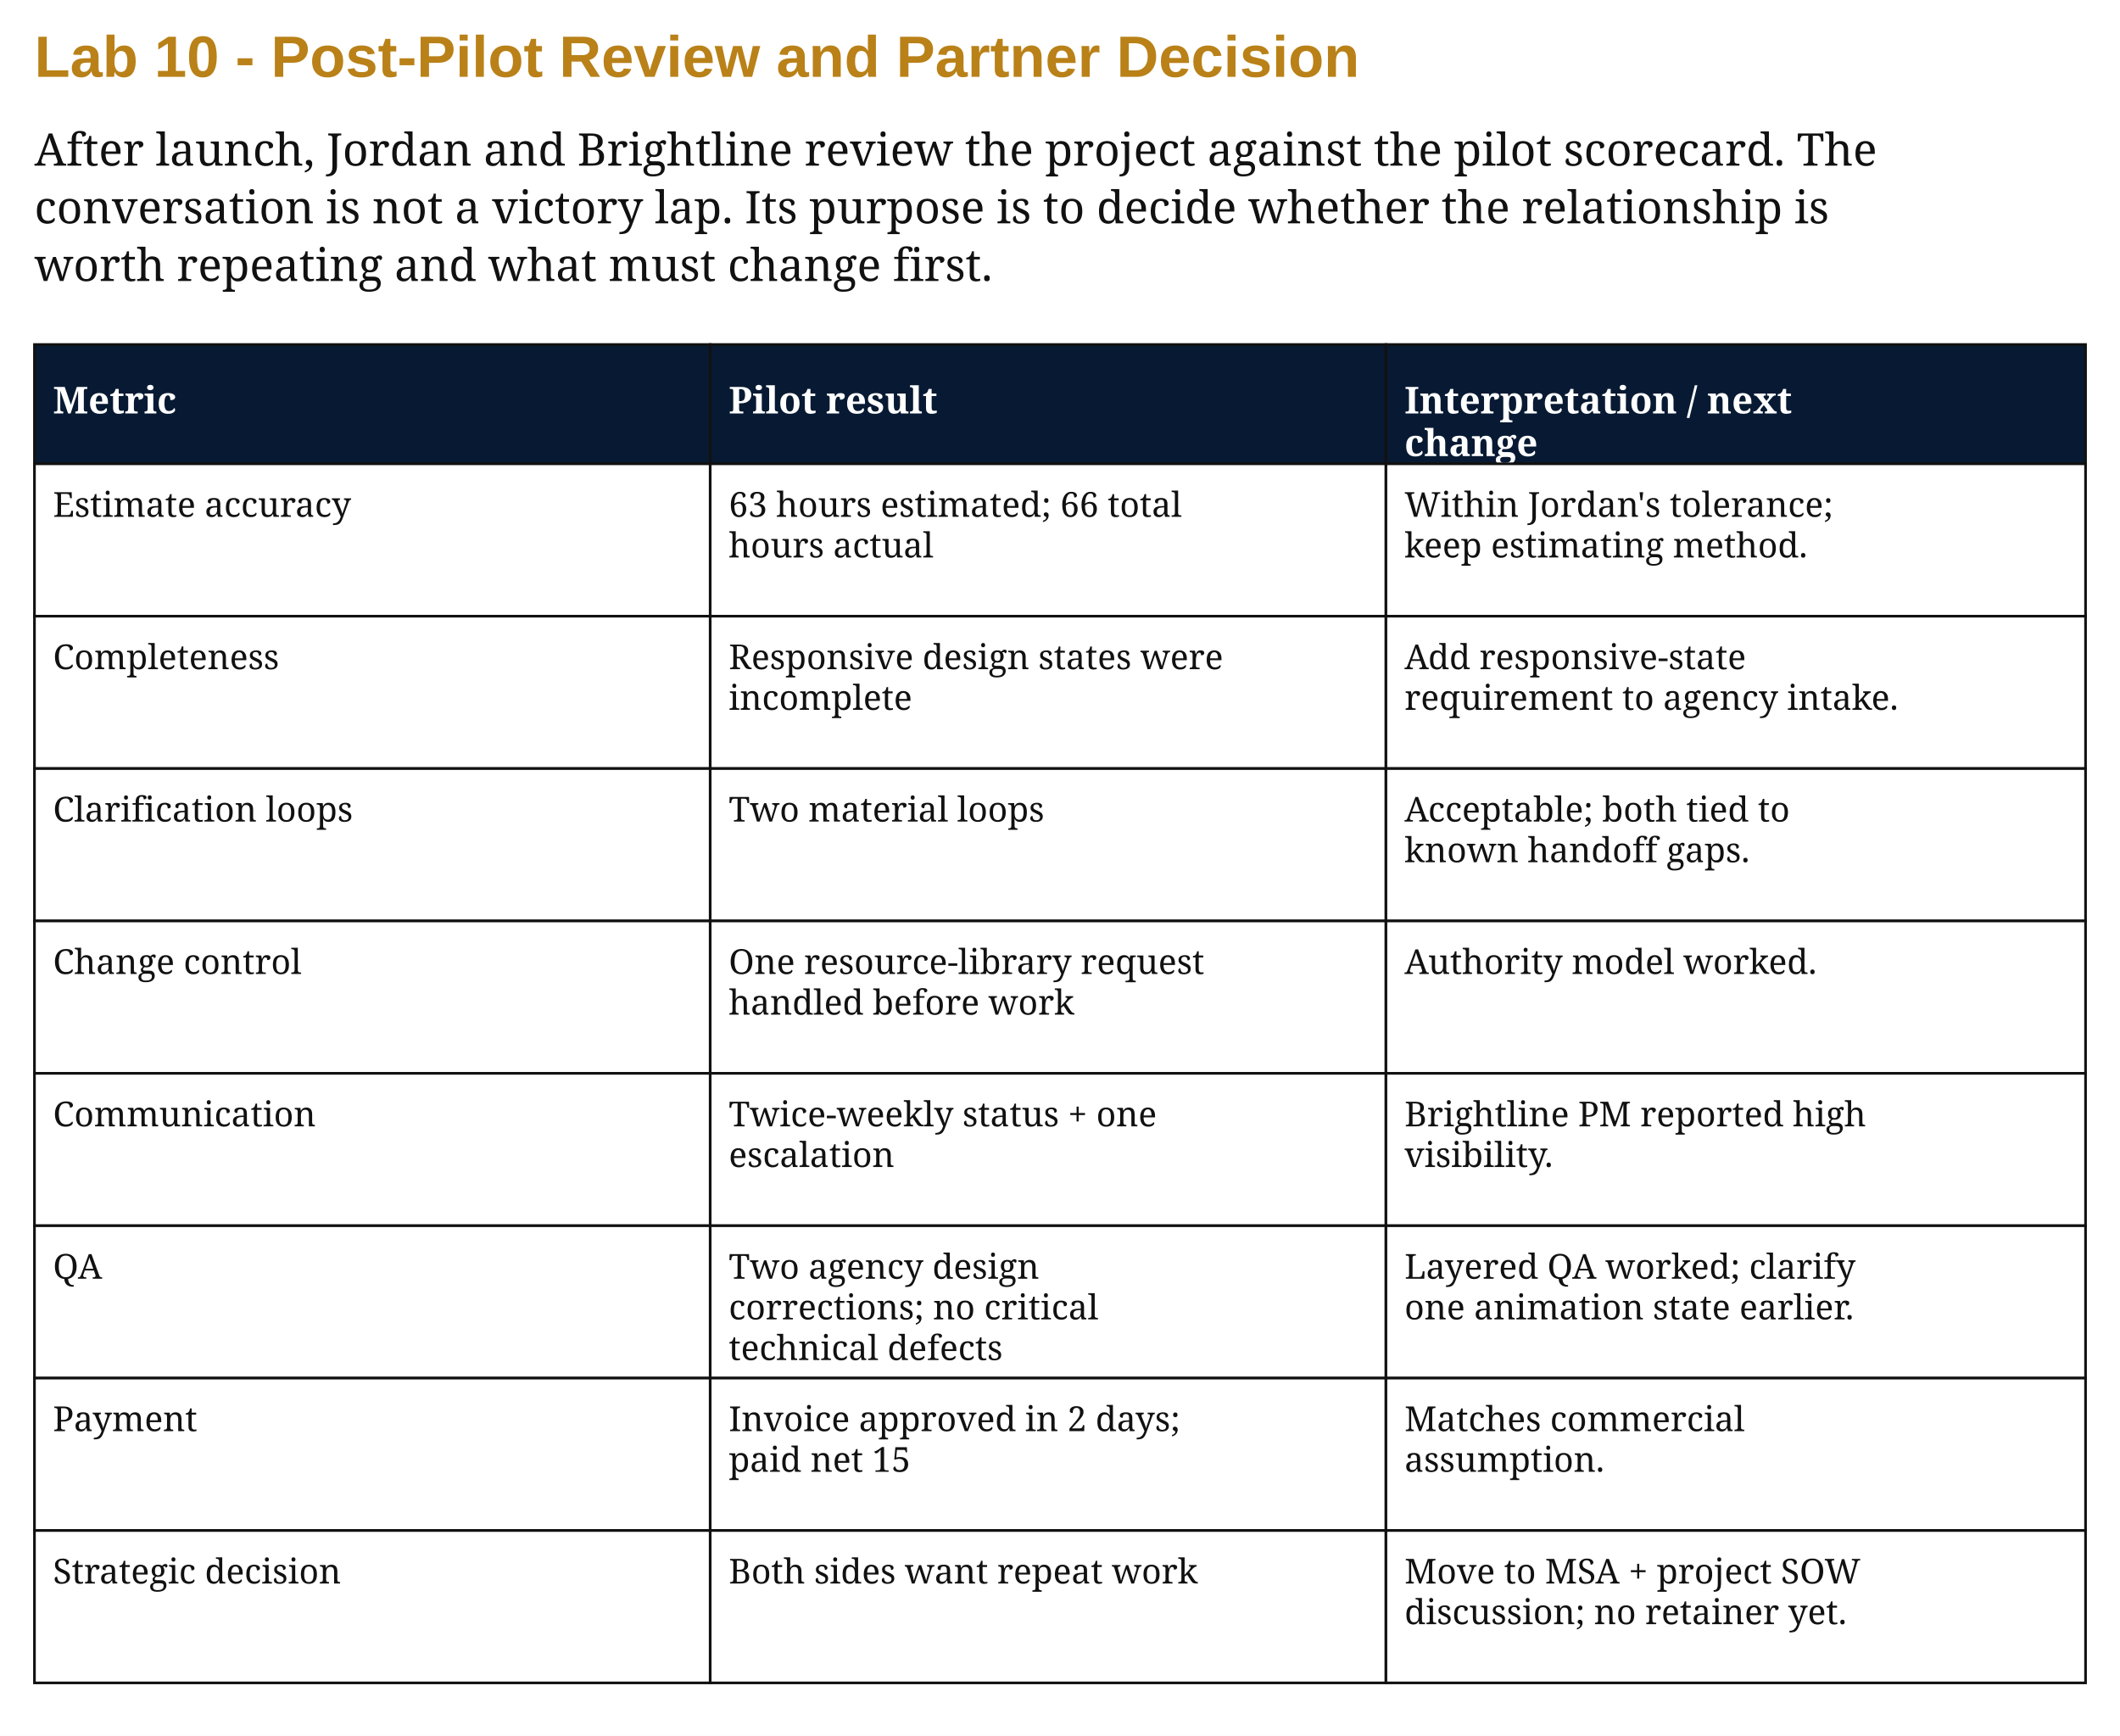
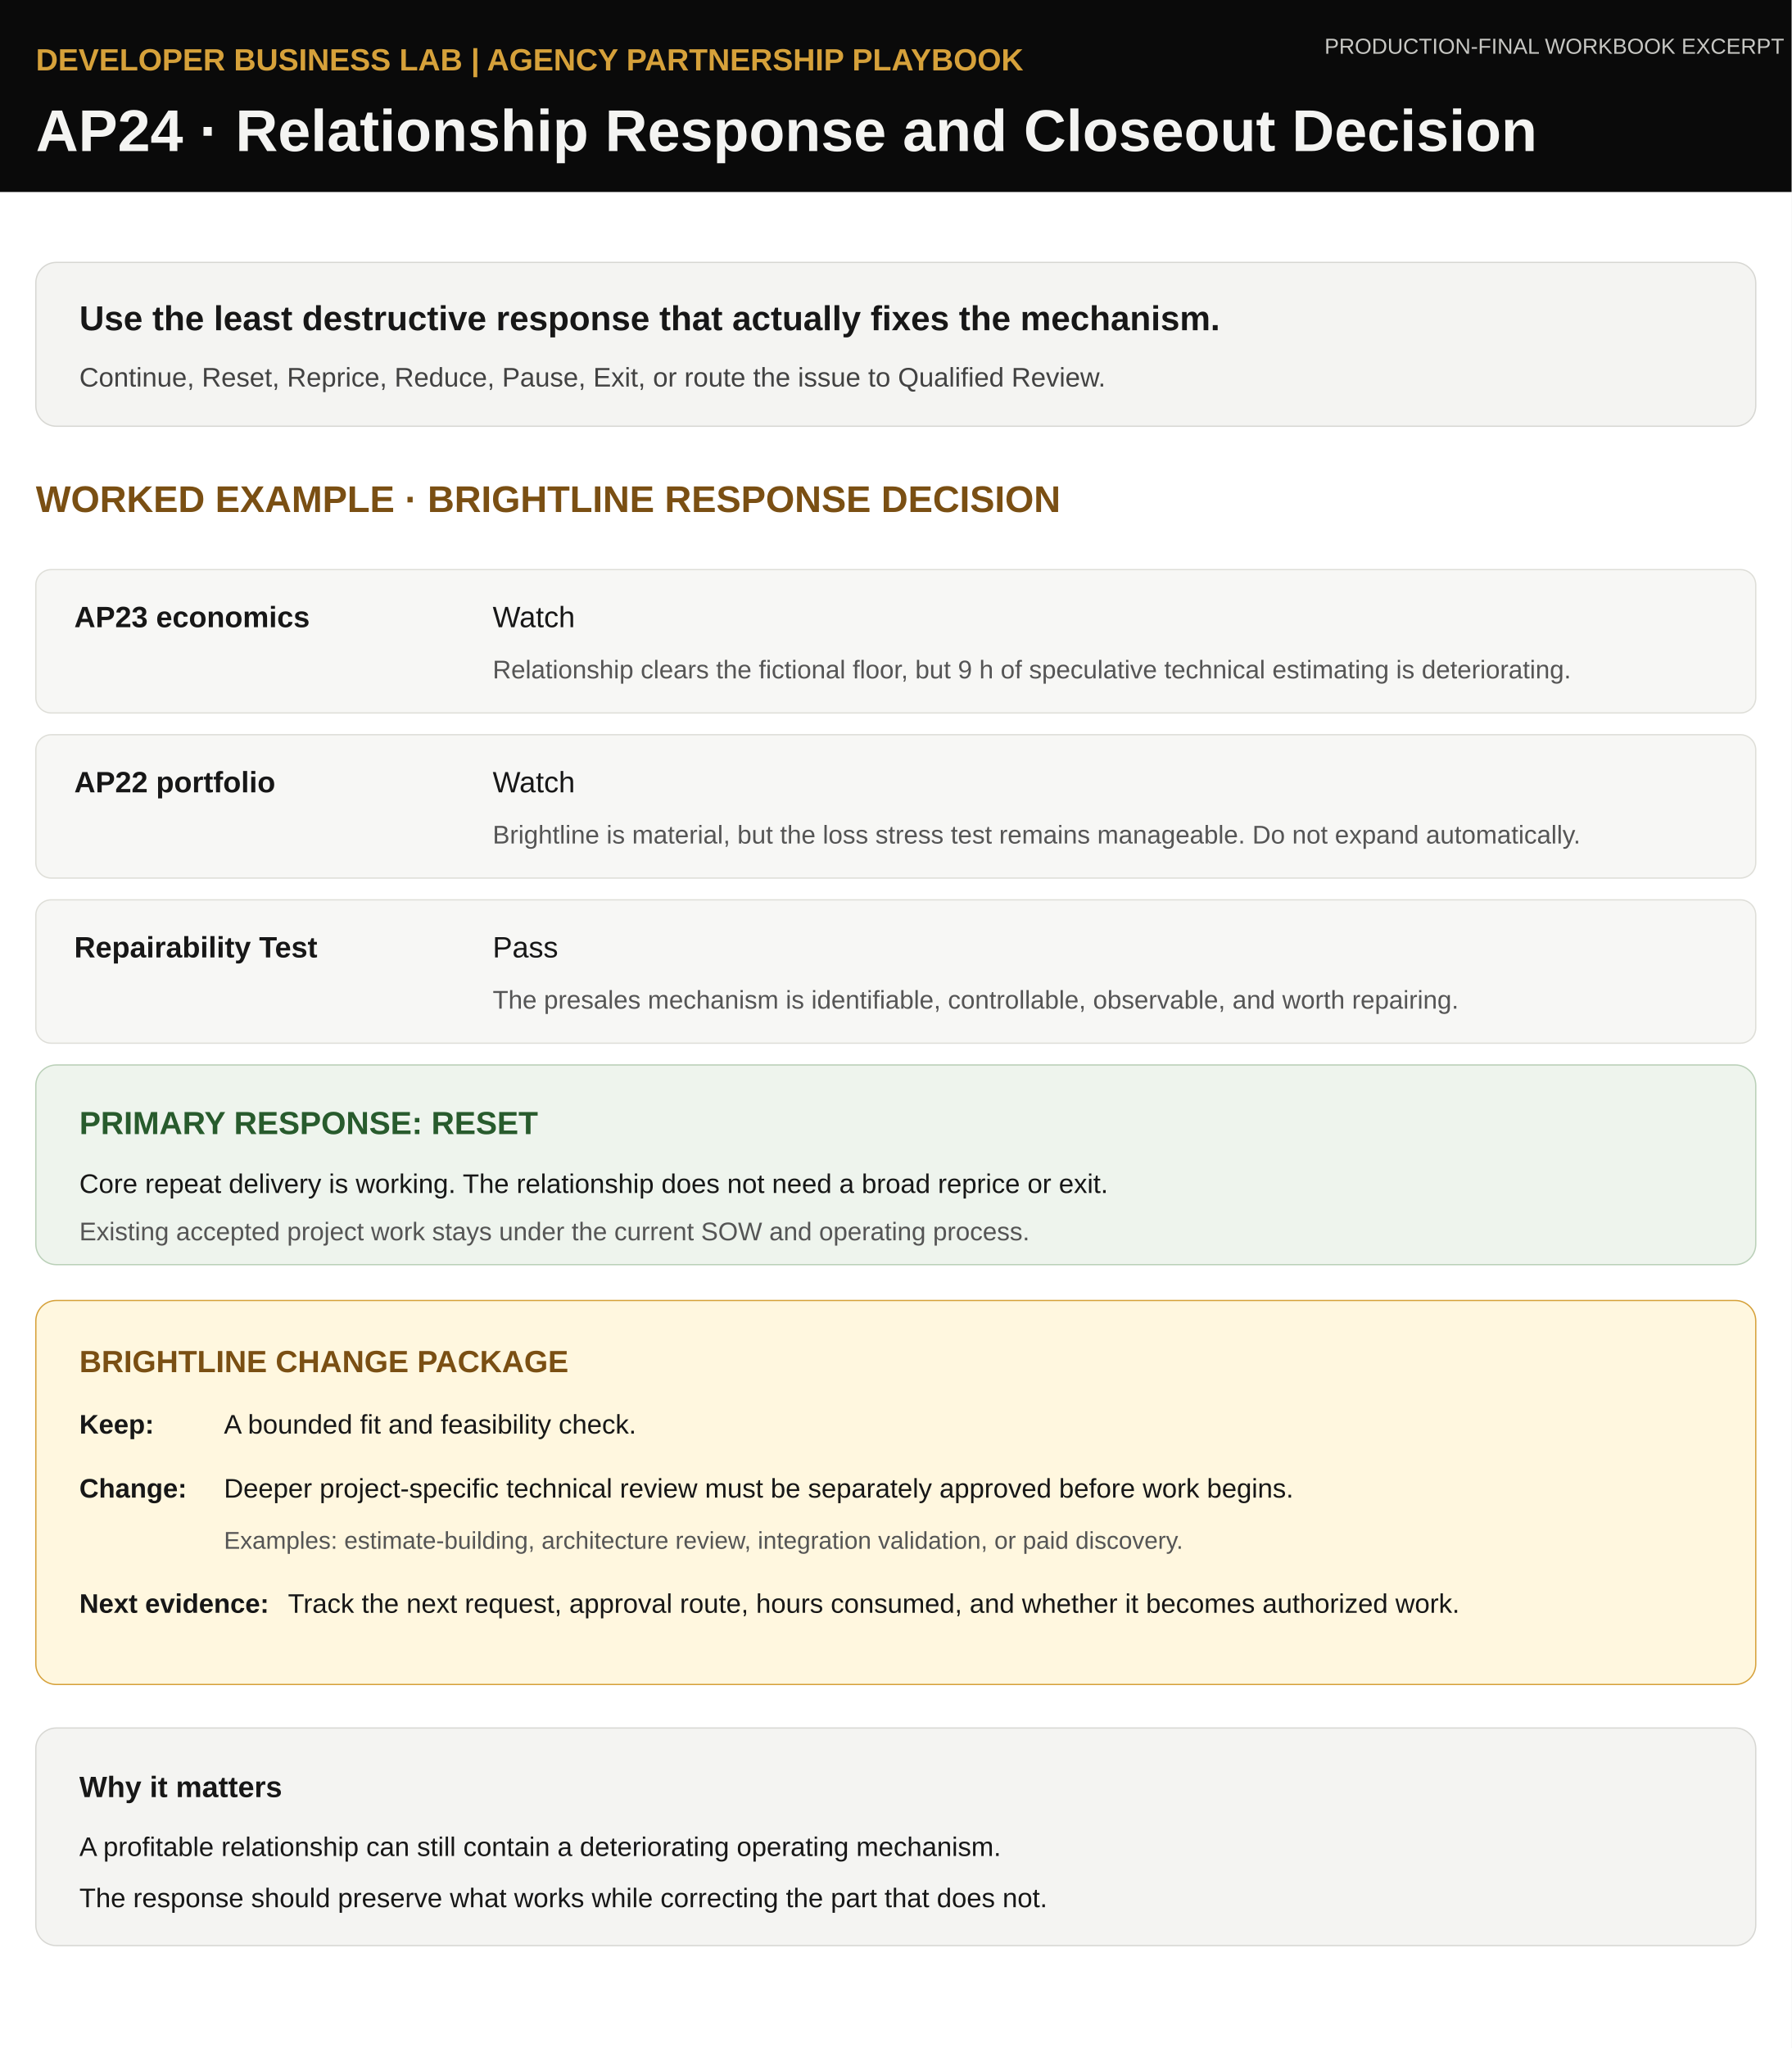
- <svg xmlns="http://www.w3.org/2000/svg" width="1600" height="1310" viewBox="0 0 1600 1310">
-   <rect width="100%" height="100%" fill="white" />
-   <text x="26" y="58" font-family="Arial, sans-serif" font-size="44" font-weight="700" fill="#b98118">Lab 10 - Post-Pilot Review and Partner Decision</text>
-   <text x="26" y="125" font-family="Georgia, serif" font-size="34" font-weight="400" fill="#111">
-     <tspan x="26" dy="0">After launch, Jordan and Brightline review the project against the pilot scorecard. The</tspan>
-     <tspan x="26" dy="43.52">conversation is not a victory lap. Its purpose is to decide whether the relationship is</tspan>
-     <tspan x="26" dy="43.52">worth repeating and what must change first.</tspan>
-   </text>
-   <rect x="26" y="260" width="510" height="90" fill="#081a33" stroke="#111" stroke-width="2" />
-   <text x="40" y="312" font-family="Georgia, serif" font-size="28" font-weight="700" fill="white">Metric</text>
-   <rect x="536" y="260" width="510" height="90" fill="#081a33" stroke="#111" stroke-width="2" />
-   <text x="550" y="312" font-family="Georgia, serif" font-size="28" font-weight="700" fill="white">Pilot result</text>
-   <rect x="1046" y="260" width="528" height="90" fill="#081a33" stroke="#111" stroke-width="2" />
-   <text x="1060" y="312" font-family="Georgia, serif" font-size="28" font-weight="700" fill="white">
-     <tspan x="1060" dy="0">Interpretation / next</tspan>
-     <tspan x="1060" dy="32.2">change</tspan>
-   </text>
-   <rect x="26" y="350" width="510" height="115" fill="white" stroke="#111" stroke-width="2" />
-   <text x="40" y="390" font-family="Georgia, serif" font-size="26" fill="#111">Estimate accuracy</text>
-   <rect x="536" y="350" width="510" height="115" fill="white" stroke="#111" stroke-width="2" />
-   <text x="550" y="390" font-family="Georgia, serif" font-size="26" fill="#111">
-     <tspan x="550" dy="0">63 hours estimated; 66 total</tspan>
-     <tspan x="550" dy="30.68">hours actual</tspan>
-   </text>
-   <rect x="1046" y="350" width="528" height="115" fill="white" stroke="#111" stroke-width="2" />
-   <text x="1060" y="390" font-family="Georgia, serif" font-size="26" fill="#111">
-     <tspan x="1060" dy="0">Within Jordan's tolerance;</tspan>
-     <tspan x="1060" dy="30.68">keep estimating method.</tspan>
-   </text>
-   <rect x="26" y="465" width="510" height="115" fill="white" stroke="#111" stroke-width="2" />
-   <text x="40" y="505" font-family="Georgia, serif" font-size="26" fill="#111">Completeness</text>
-   <rect x="536" y="465" width="510" height="115" fill="white" stroke="#111" stroke-width="2" />
-   <text x="550" y="505" font-family="Georgia, serif" font-size="26" fill="#111">
-     <tspan x="550" dy="0">Responsive design states were</tspan>
-     <tspan x="550" dy="30.68">incomplete</tspan>
-   </text>
-   <rect x="1046" y="465" width="528" height="115" fill="white" stroke="#111" stroke-width="2" />
-   <text x="1060" y="505" font-family="Georgia, serif" font-size="26" fill="#111">
-     <tspan x="1060" dy="0">Add responsive-state</tspan>
-     <tspan x="1060" dy="30.68">requirement to agency intake.</tspan>
-   </text>
-   <rect x="26" y="580" width="510" height="115" fill="white" stroke="#111" stroke-width="2" />
-   <text x="40" y="620" font-family="Georgia, serif" font-size="26" fill="#111">Clarification loops</text>
-   <rect x="536" y="580" width="510" height="115" fill="white" stroke="#111" stroke-width="2" />
-   <text x="550" y="620" font-family="Georgia, serif" font-size="26" fill="#111">Two material loops</text>
-   <rect x="1046" y="580" width="528" height="115" fill="white" stroke="#111" stroke-width="2" />
-   <text x="1060" y="620" font-family="Georgia, serif" font-size="26" fill="#111">
-     <tspan x="1060" dy="0">Acceptable; both tied to</tspan>
-     <tspan x="1060" dy="30.68">known handoff gaps.</tspan>
-   </text>
-   <rect x="26" y="695" width="510" height="115" fill="white" stroke="#111" stroke-width="2" />
-   <text x="40" y="735" font-family="Georgia, serif" font-size="26" fill="#111">Change control</text>
-   <rect x="536" y="695" width="510" height="115" fill="white" stroke="#111" stroke-width="2" />
-   <text x="550" y="735" font-family="Georgia, serif" font-size="26" fill="#111">
-     <tspan x="550" dy="0">One resource-library request</tspan>
-     <tspan x="550" dy="30.68">handled before work</tspan>
-   </text>
-   <rect x="1046" y="695" width="528" height="115" fill="white" stroke="#111" stroke-width="2" />
-   <text x="1060" y="735" font-family="Georgia, serif" font-size="26" fill="#111">Authority model worked.</text>
-   <rect x="26" y="810" width="510" height="115" fill="white" stroke="#111" stroke-width="2" />
-   <text x="40" y="850" font-family="Georgia, serif" font-size="26" fill="#111">Communication</text>
-   <rect x="536" y="810" width="510" height="115" fill="white" stroke="#111" stroke-width="2" />
-   <text x="550" y="850" font-family="Georgia, serif" font-size="26" fill="#111">
-     <tspan x="550" dy="0">Twice-weekly status + one</tspan>
-     <tspan x="550" dy="30.68">escalation</tspan>
-   </text>
-   <rect x="1046" y="810" width="528" height="115" fill="white" stroke="#111" stroke-width="2" />
-   <text x="1060" y="850" font-family="Georgia, serif" font-size="26" fill="#111">
-     <tspan x="1060" dy="0">Brightline PM reported high</tspan>
-     <tspan x="1060" dy="30.68">visibility.</tspan>
-   </text>
-   <rect x="26" y="925" width="510" height="115" fill="white" stroke="#111" stroke-width="2" />
-   <text x="40" y="965" font-family="Georgia, serif" font-size="26" fill="#111">QA</text>
-   <rect x="536" y="925" width="510" height="115" fill="white" stroke="#111" stroke-width="2" />
-   <text x="550" y="965" font-family="Georgia, serif" font-size="26" fill="#111">
-     <tspan x="550" dy="0">Two agency design</tspan>
-     <tspan x="550" dy="30.68">corrections; no critical</tspan>
-     <tspan x="550" dy="30.68">technical defects</tspan>
-   </text>
-   <rect x="1046" y="925" width="528" height="115" fill="white" stroke="#111" stroke-width="2" />
-   <text x="1060" y="965" font-family="Georgia, serif" font-size="26" fill="#111">
-     <tspan x="1060" dy="0">Layered QA worked; clarify</tspan>
-     <tspan x="1060" dy="30.68">one animation state earlier.</tspan>
-   </text>
-   <rect x="26" y="1040" width="510" height="115" fill="white" stroke="#111" stroke-width="2" />
-   <text x="40" y="1080" font-family="Georgia, serif" font-size="26" fill="#111">Payment</text>
-   <rect x="536" y="1040" width="510" height="115" fill="white" stroke="#111" stroke-width="2" />
-   <text x="550" y="1080" font-family="Georgia, serif" font-size="26" fill="#111">
-     <tspan x="550" dy="0">Invoice approved in 2 days;</tspan>
-     <tspan x="550" dy="30.68">paid net 15</tspan>
-   </text>
-   <rect x="1046" y="1040" width="528" height="115" fill="white" stroke="#111" stroke-width="2" />
-   <text x="1060" y="1080" font-family="Georgia, serif" font-size="26" fill="#111">
-     <tspan x="1060" dy="0">Matches commercial</tspan>
-     <tspan x="1060" dy="30.68">assumption.</tspan>
-   </text>
-   <rect x="26" y="1155" width="510" height="115" fill="white" stroke="#111" stroke-width="2" />
-   <text x="40" y="1195" font-family="Georgia, serif" font-size="26" fill="#111">Strategic decision</text>
-   <rect x="536" y="1155" width="510" height="115" fill="white" stroke="#111" stroke-width="2" />
-   <text x="550" y="1195" font-family="Georgia, serif" font-size="26" fill="#111">Both sides want repeat work</text>
-   <rect x="1046" y="1155" width="528" height="115" fill="white" stroke="#111" stroke-width="2" />
-   <text x="1060" y="1195" font-family="Georgia, serif" font-size="26" fill="#111">
-     <tspan x="1060" dy="0">Move to MSA + project SOW</tspan>
-     <tspan x="1060" dy="30.68">discussion; no retainer yet.</tspan>
-   </text>
+ <svg xmlns="http://www.w3.org/2000/svg" width="1400" height="1600" viewBox="0 0 1400 1600">
+   <rect width="1400" height="1600" fill="#ffffff" />
+   <rect width="1400" height="150" fill="#0a0a0a" />
+   <text x="28" y="55" font-family="Arial, sans-serif" font-size="24" font-weight="700" fill="#d6a13a">DEVELOPER BUSINESS LAB | AGENCY PARTNERSHIP PLAYBOOK</text>
+   <text x="28" y="118" font-family="Arial, sans-serif" font-size="46" font-weight="700" fill="#f4f4f2">AP24 · Relationship Response and Closeout Decision</text>
+   <text x="1035" y="42" font-family="Arial, sans-serif" font-size="17" fill="#c7c7c3">PRODUCTION-FINAL WORKBOOK EXCERPT</text>
+   <rect x="28" y="205" width="1344" height="128" rx="16" fill="#f4f4f2" stroke="#d7d7d3" />
+   <text x="62" y="258" font-family="Arial, sans-serif" font-size="27" font-weight="700" fill="#171717">Use the least destructive response that actually fixes the mechanism.</text>
+   <text x="62" y="302" font-family="Arial, sans-serif" font-size="21" fill="#424242">Continue, Reset, Reprice, Reduce, Pause, Exit, or route the issue to Qualified Review.</text>
+   <text x="28" y="400" font-family="Arial, sans-serif" font-size="29" font-weight="700" fill="#7a4f13">WORKED EXAMPLE · BRIGHTLINE RESPONSE DECISION</text>
+   <g font-family="Arial, sans-serif">
+     <rect x="28" y="445" width="1344" height="112" rx="12" fill="#f7f7f5" stroke="#deded8" />
+     <text x="58" y="490" font-size="23" font-weight="700" fill="#171717">AP23 economics</text>
+     <text x="385" y="490" font-size="23" fill="#171717">Watch</text>
+     <text x="385" y="530" font-size="20" fill="#555555">Relationship clears the fictional floor, but 9 h of speculative technical estimating is deteriorating.</text>
+     <rect x="28" y="574" width="1344" height="112" rx="12" fill="#f7f7f5" stroke="#deded8" />
+     <text x="58" y="619" font-size="23" font-weight="700" fill="#171717">AP22 portfolio</text>
+     <text x="385" y="619" font-size="23" fill="#171717">Watch</text>
+     <text x="385" y="659" font-size="20" fill="#555555">Brightline is material, but the loss stress test remains manageable. Do not expand automatically.</text>
+     <rect x="28" y="703" width="1344" height="112" rx="12" fill="#f7f7f5" stroke="#deded8" />
+     <text x="58" y="748" font-size="23" font-weight="700" fill="#171717">Repairability Test</text>
+     <text x="385" y="748" font-size="23" fill="#171717">Pass</text>
+     <text x="385" y="788" font-size="20" fill="#555555">The presales mechanism is identifiable, controllable, observable, and worth repairing.</text>
+     <rect x="28" y="832" width="1344" height="156" rx="16" fill="#eef4ed" stroke="#bad0b8" />
+     <text x="62" y="886" font-size="25" font-weight="700" fill="#285b2d">PRIMARY RESPONSE: RESET</text>
+     <text x="62" y="932" font-size="21" fill="#171717">Core repeat delivery is working. The relationship does not need a broad reprice or exit.</text>
+     <text x="62" y="969" font-size="20" fill="#555555">Existing accepted project work stays under the current SOW and operating process.</text>
+     <rect x="28" y="1016" width="1344" height="300" rx="16" fill="#fff7df" stroke="#d6a13a" />
+     <text x="62" y="1072" font-size="24" font-weight="700" fill="#7a4f13">BRIGHTLINE CHANGE PACKAGE</text>
+     <text x="62" y="1120" font-size="21" font-weight="700" fill="#171717">Keep:</text>
+     <text x="175" y="1120" font-size="21" fill="#171717">A bounded fit and feasibility check.</text>
+     <text x="62" y="1170" font-size="21" font-weight="700" fill="#171717">Change:</text>
+     <text x="175" y="1170" font-size="21" fill="#171717">Deeper project-specific technical review must be separately approved before work begins.</text>
+     <text x="175" y="1210" font-size="19" fill="#555555">Examples: estimate-building, architecture review, integration validation, or paid discovery.</text>
+     <text x="62" y="1260" font-size="21" font-weight="700" fill="#171717">Next evidence:</text>
+     <text x="225" y="1260" font-size="21" fill="#171717">Track the next request, approval route, hours consumed, and whether it becomes authorized work.</text>
+     <rect x="28" y="1350" width="1344" height="170" rx="16" fill="#f4f4f2" stroke="#d7d7d3" />
+     <text x="62" y="1404" font-size="23" font-weight="700" fill="#171717">Why it matters</text>
+     <text x="62" y="1450" font-size="21" fill="#171717">A profitable relationship can still contain a deteriorating operating mechanism.</text>
+     <text x="62" y="1490" font-size="21" fill="#171717">The response should preserve what works while correcting the part that does not.</text>
+   </g>
</svg>
